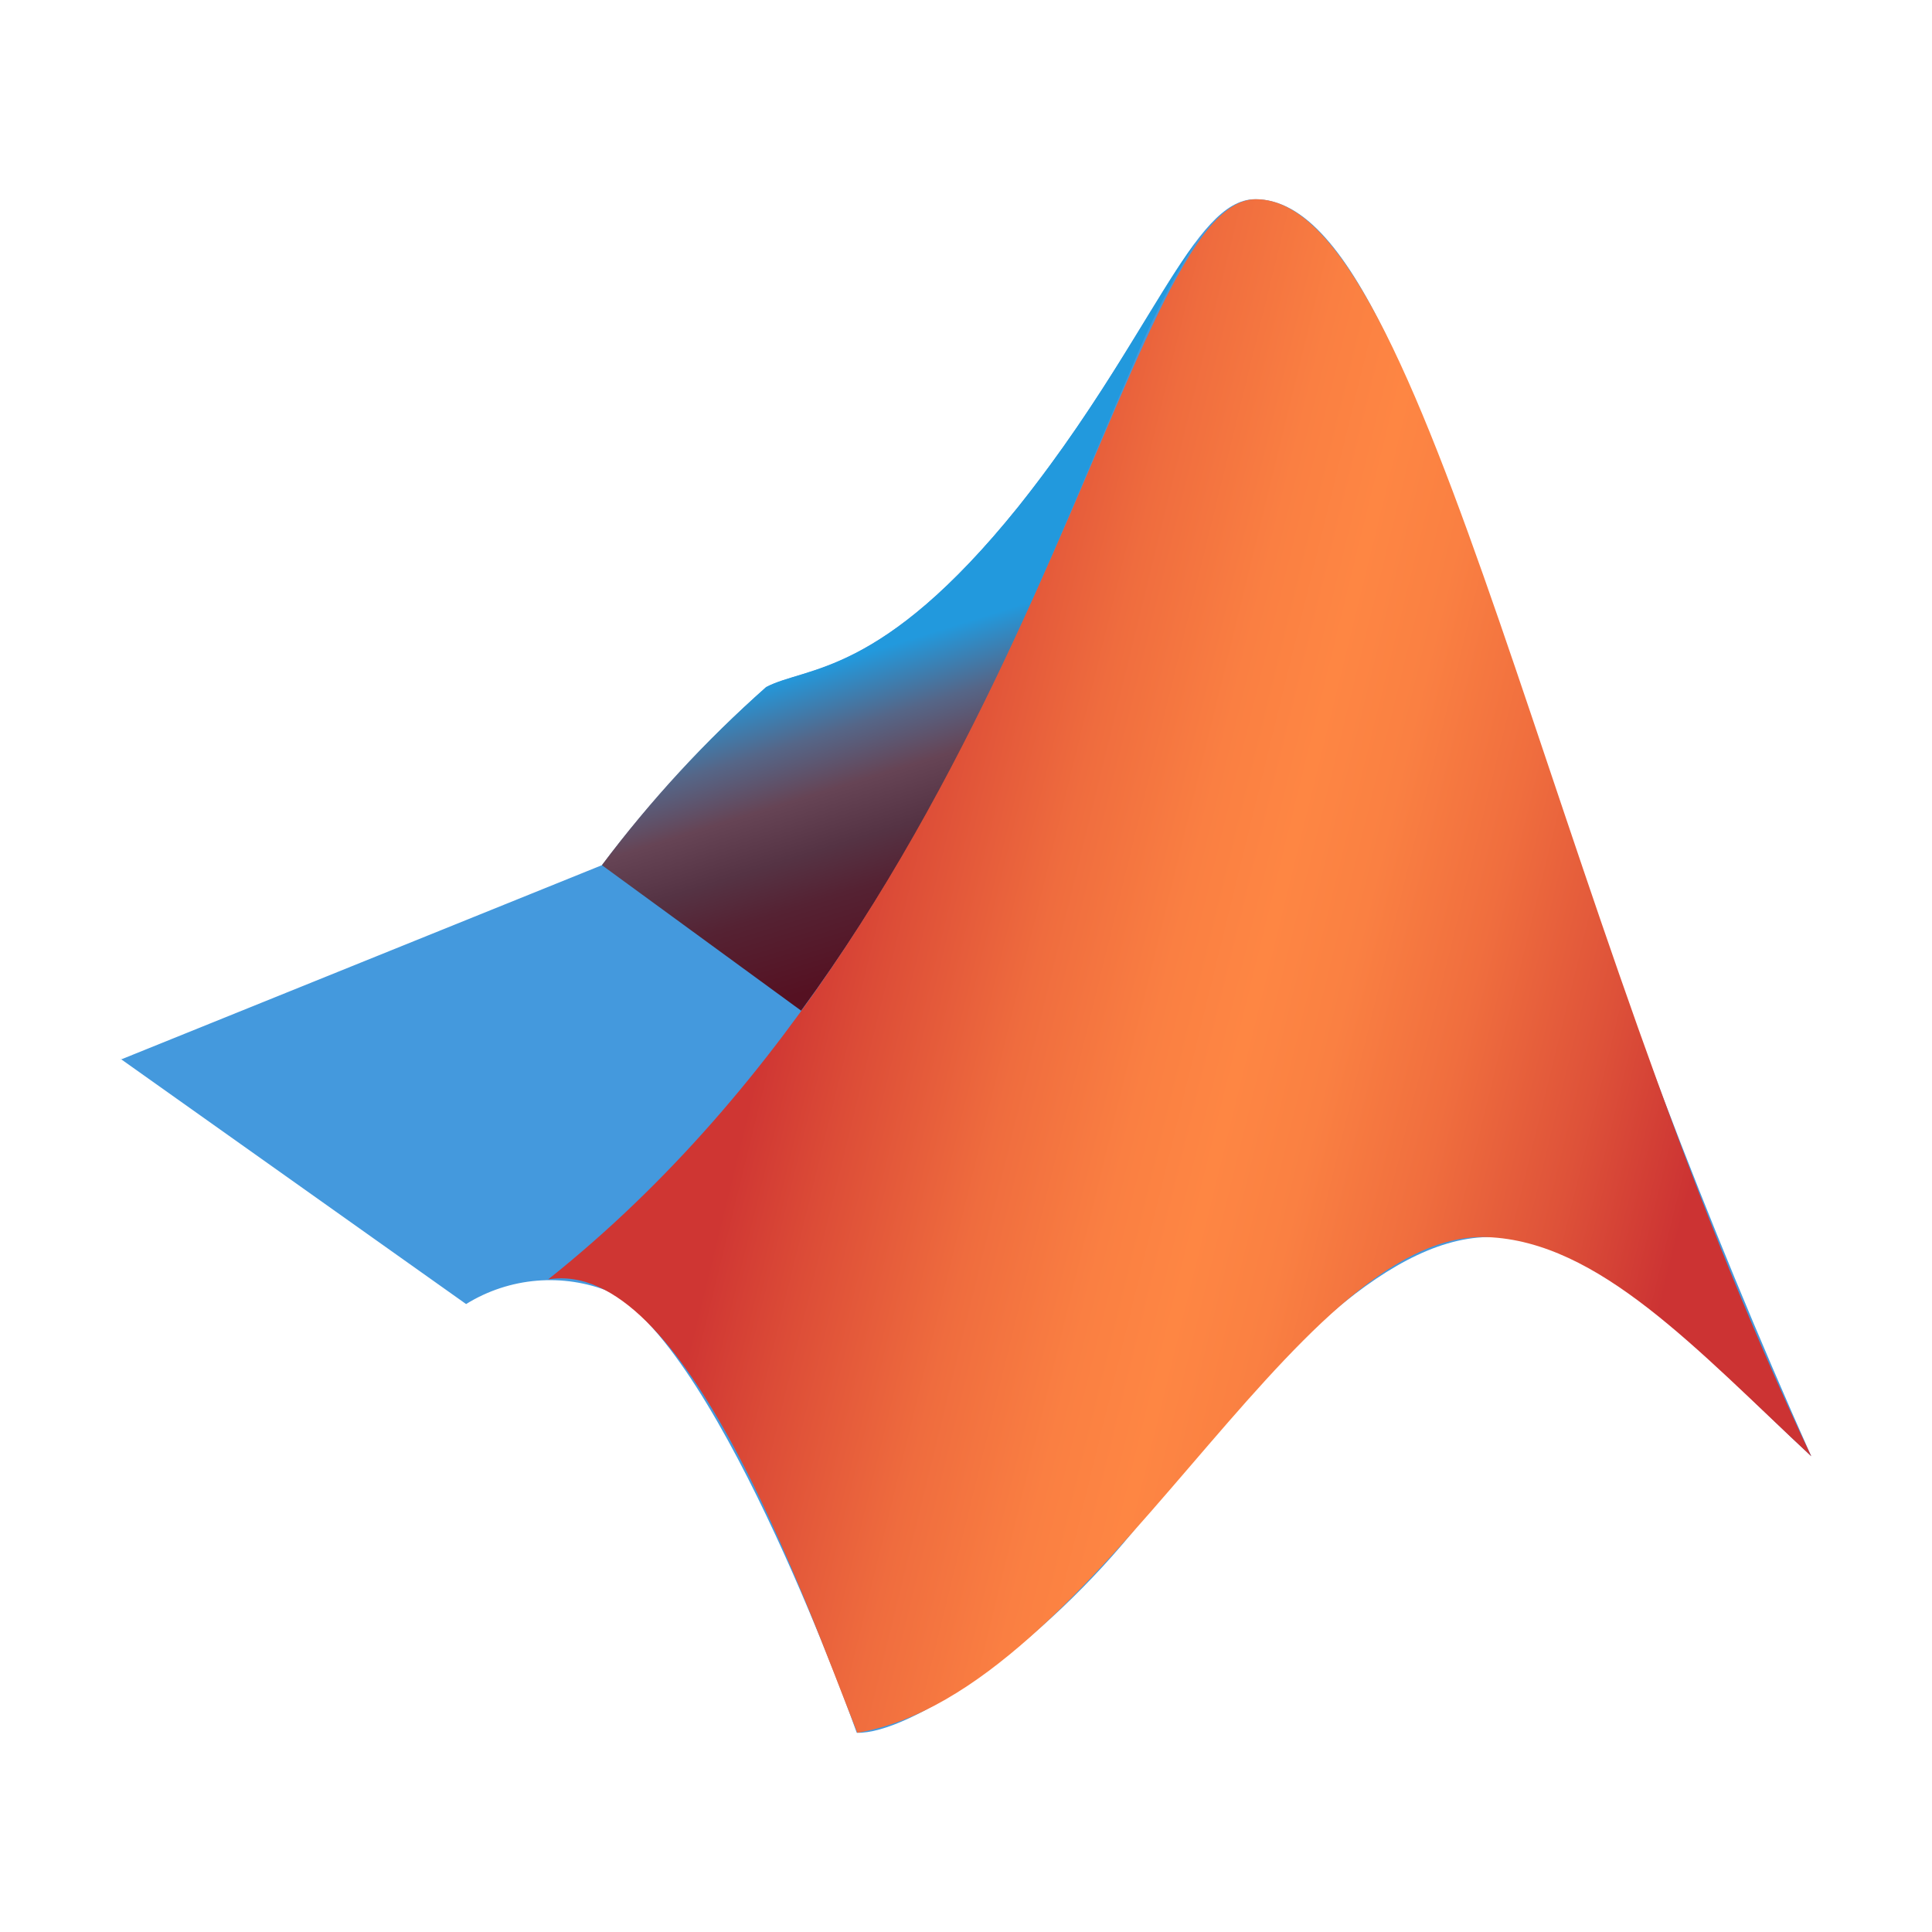
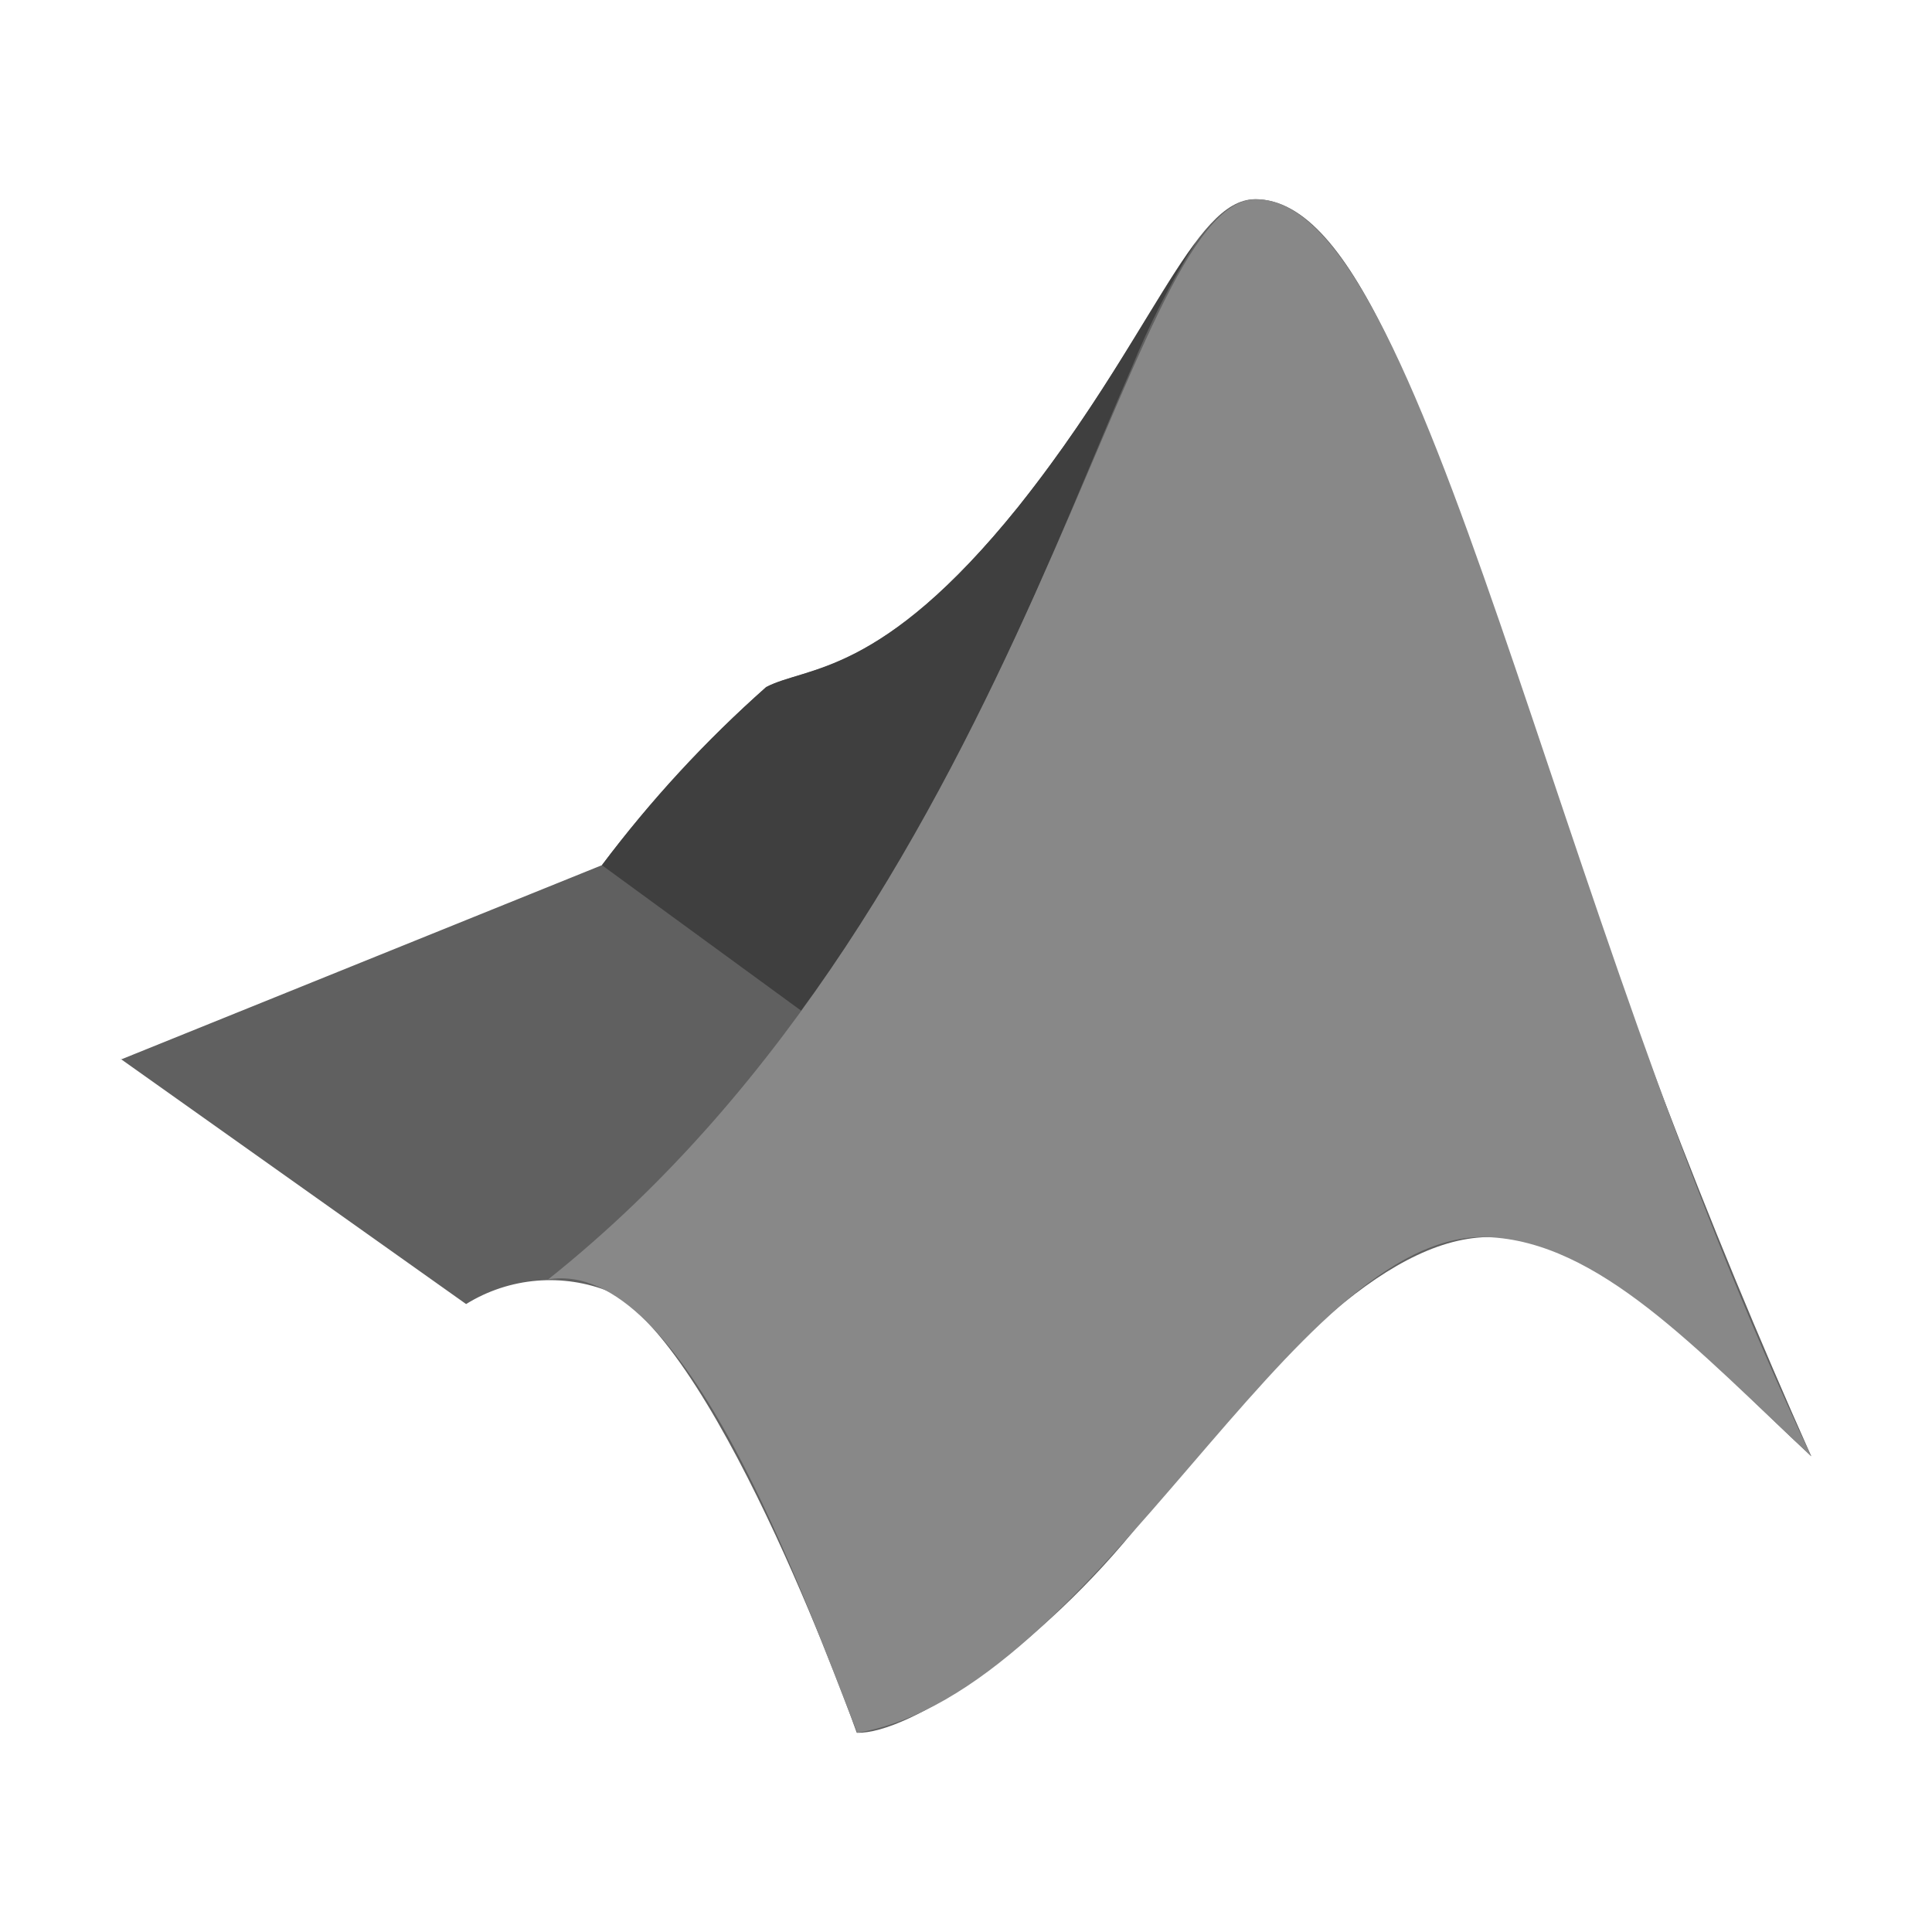
<svg xmlns="http://www.w3.org/2000/svg" width="256" height="256" viewBox="0 0 128 128">
-   <defs>
-     <linearGradient id="deviconMatlab0" x1="16.803" x2="15.013" y1="16.631" y2="22.411" gradientTransform="matrix(4 0 0 -4 0 128)" gradientUnits="userSpaceOnUse">
-       <stop offset="0" stop-color="#512" />
-       <stop offset=".23" stop-color="#523" />
-       <stop offset=".36" stop-color="#534" />
-       <stop offset=".51" stop-color="#645" />
-       <stop offset=".66" stop-color="#568" />
-       <stop offset=".84" stop-color="#29d" />
-     </linearGradient>
-     <linearGradient id="deviconMatlab1" x1="29.71" x2="11.71" y1="18.983" y2="14.563" gradientTransform="scale(4)" gradientUnits="userSpaceOnUse">
-       <stop offset=".081" stop-color="#c33" />
-       <stop offset=".189" stop-color="#de5239" />
-       <stop offset=".313" stop-color="#f06e3e" />
-       <stop offset=".421" stop-color="#fa8042" />
-       <stop offset=".5" stop-color="#fe8643" />
-       <stop offset=".58" stop-color="#fa7f42" />
-       <stop offset=".696" stop-color="#ef6c3e" />
-       <stop offset=".833" stop-color="#dc4c37" />
-       <stop offset=".916" stop-color="#cf3633" />
-     </linearGradient>
-   </defs>
-   <path fill="#49d" d="m8 70.2l31.879-12.88a82.62 82.62 0 0 1 10.883-11.8c2.636-1.399 7.597-.641 16.68-11.918c8.796-11 11.597-20.403 15.718-20.403c6.52 0 11.32 14.082 18.602 35.403A461.75 461.75 0 0 0 120 96.48c-7.602-7.082-14.078-14.718-21.48-14.52c-6.88.161-14.52 8.321-22.88 18.802C69 109.16 60.2 114.922 56.763 114.8c0 0-8.883-25.121-16.32-29.2a10.563 10.563 0 0 0-9.563.797L8 70.16zm0 0" />
-   <path fill="url(#deviconMatlab0)" d="M79.2 16.078c-2.68 3.602-5.92 10.203-11.76 17.524c-9.082 11.277-14 10.52-16.68 11.918a78.673 78.673 0 0 0-10.882 11.8l13.2 9.64C64.28 51.68 70.28 35.122 74.96 24.399a54.649 54.649 0 0 1 4.238-8.32zm0 0" />
-   <path fill="url(#deviconMatlab1)" d="M83.2 13.2c-8.72 0-14.68 45.921-46.88 71.562c9.04-1.48 16.88 20.957 20.48 30.039c16-2.723 28.802-33.32 41.72-32.84c7.402.277 13.878 7.437 21.48 14.52C102.64 60 94.52 13.198 83.2 13.198zm0 0" />
+   <path fill="#606060" d="m8 70.2l31.879-12.88a82.62 82.62 0 0 1 10.883-11.8c2.636-1.399 7.597-.641 16.68-11.918c8.796-11 11.597-20.403 15.718-20.403c6.52 0 11.32 14.082 18.602 35.403A461.75 461.75 0 0 0 120 96.48c-7.602-7.082-14.078-14.718-21.48-14.52c-6.88.161-14.52 8.321-22.88 18.802C69 109.16 60.2 114.922 56.763 114.8c0 0-8.883-25.121-16.32-29.2a10.563 10.563 0 0 0-9.563.797L8 70.16zm0 0" />
+   <path fill="#3f3f3f" d="M79.2 16.078c-2.68 3.602-5.92 10.203-11.76 17.524c-9.082 11.277-14 10.52-16.68 11.918a78.673 78.673 0 0 0-10.882 11.8l13.2 9.64C64.28 51.68 70.28 35.122 74.96 24.399a54.649 54.649 0 0 1 4.238-8.32zm0 0" />
+   <path fill="#888888" d="M83.2 13.2c-8.72 0-14.68 45.921-46.88 71.562c9.04-1.48 16.88 20.957 20.48 30.039c16-2.723 28.802-33.32 41.72-32.84c7.402.277 13.878 7.437 21.48 14.52C102.64 60 94.52 13.198 83.2 13.198zm0 0" />
</svg>
